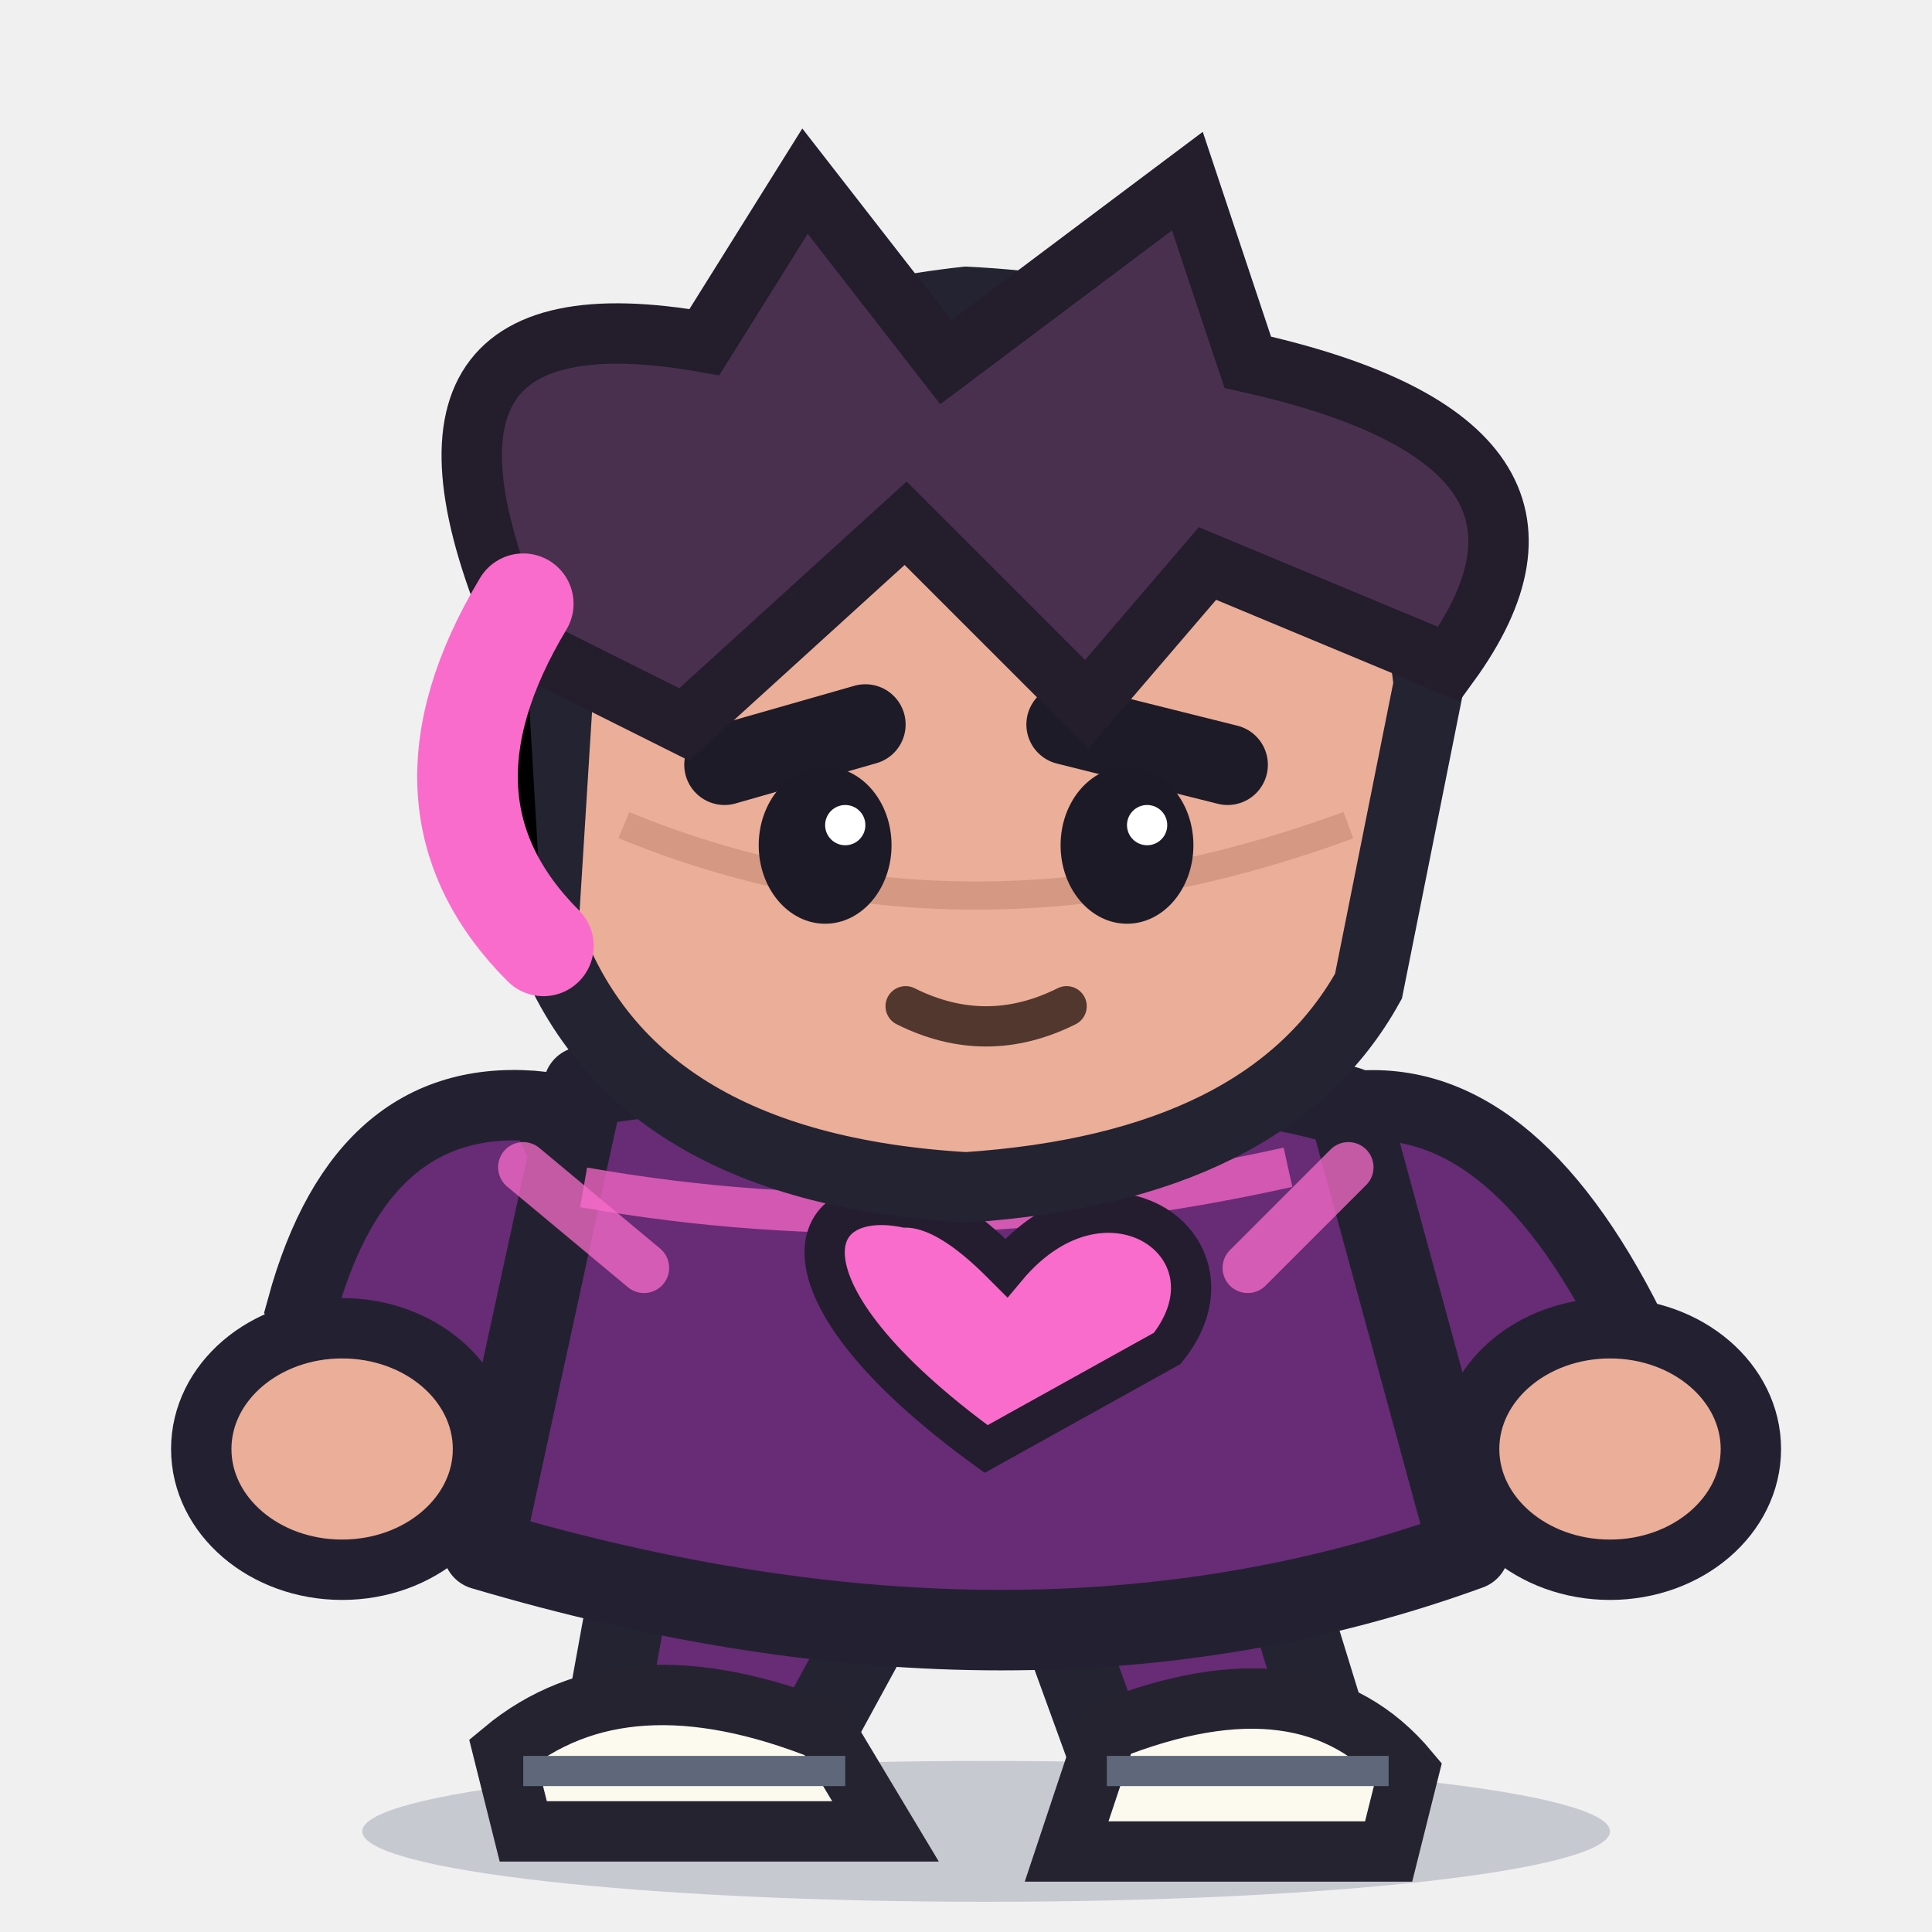
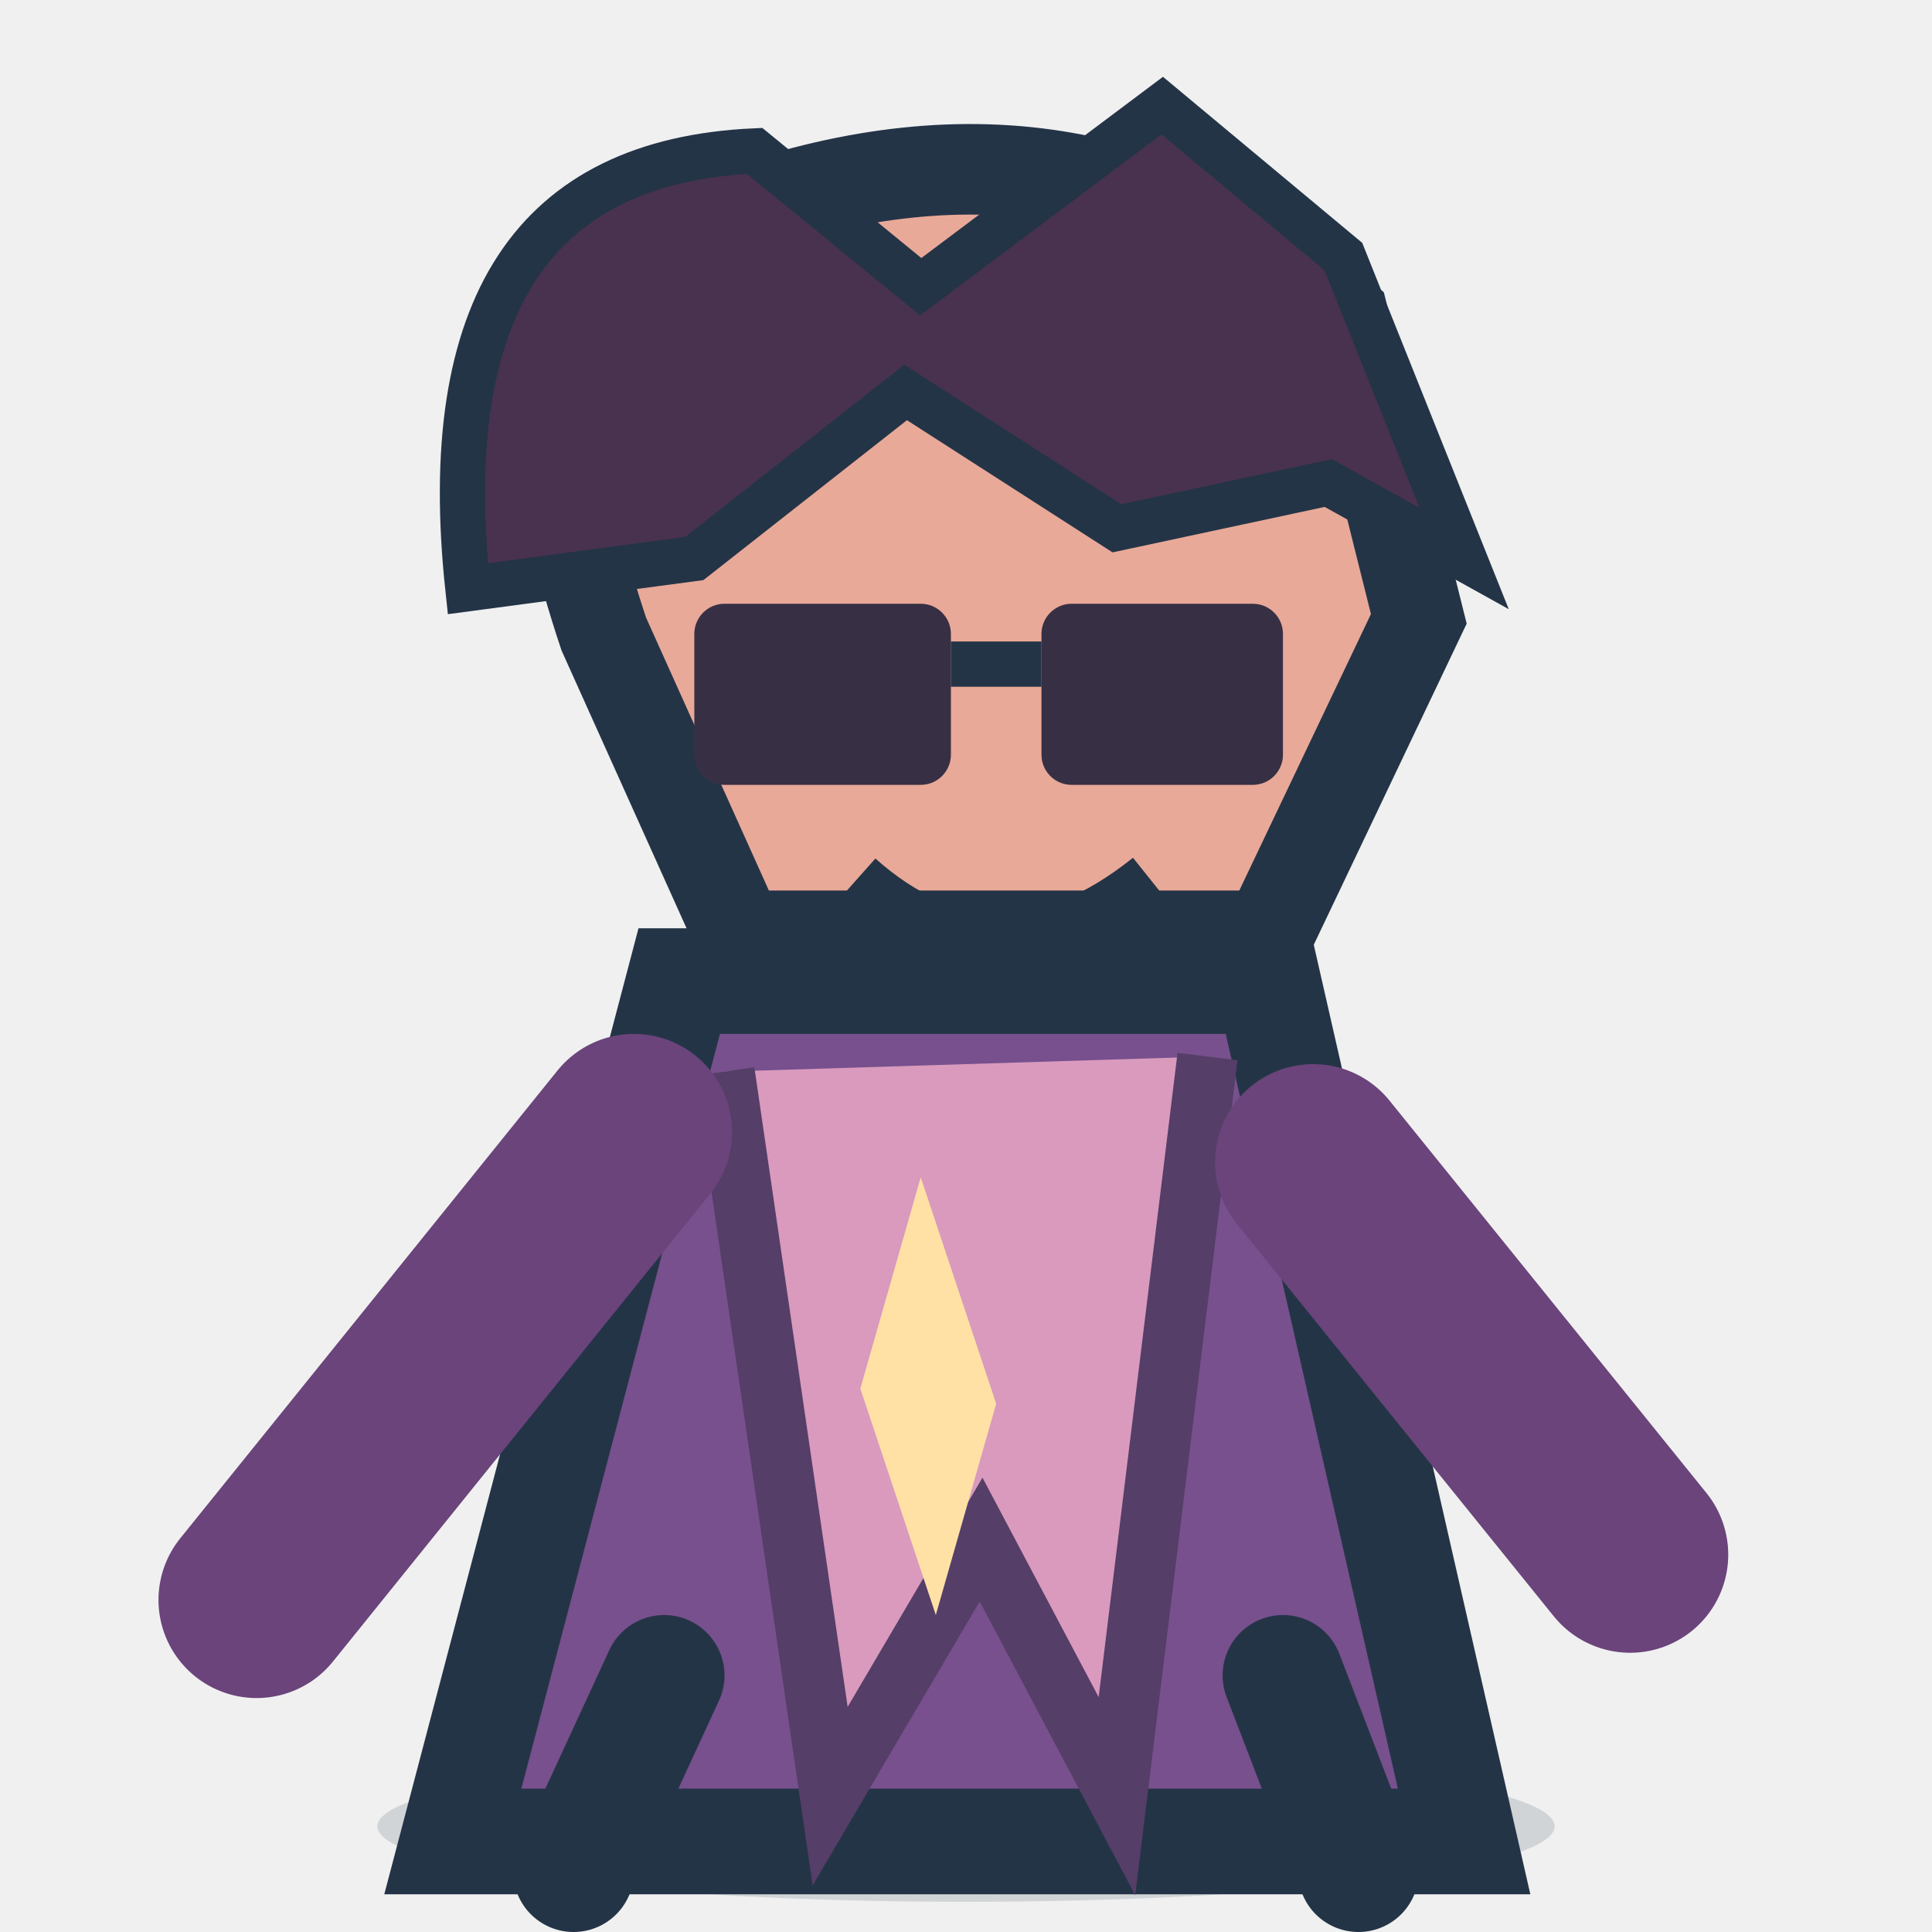
- <svg xmlns="http://www.w3.org/2000/svg" width="96" height="96" viewBox="0 0 96 96">
-   <ellipse cx="49" cy="91" rx="31" ry="3.5" fill="#212D50" opacity=".20" />
-   <path d="M32 75 L30 86 L40 87 L46 76Z M51 76 L55 87 L66 86 L62 73Z" fill="#672C75" stroke="#242332" stroke-width="4" stroke-linejoin="round" />
-   <path d="M25 87 Q31 82 41 86 L44 91 L26 91Z M55 86 Q65 82 70 88 L69 92 L53 92Z" fill="#FCFAEF" stroke="#252330" stroke-width="3" />
-   <path d="M26 88 H42 M55 88 H69" stroke="#5F687B" stroke-width="1.5" />
-   <path d="M27 55 Q18 54 15 65 L19 72 Q26 74 32 66Z M67 55 Q75 54 81 66 L77 72 Q69 74 63 67Z" fill="#672C75" stroke="#232131" stroke-width="3.5" />
-   <ellipse cx="17" cy="72" rx="7" ry="6" fill="#EBAE98" stroke="#232131" stroke-width="3" />
-   <ellipse cx="80" cy="72" rx="7" ry="6" fill="#EBAE98" stroke="#232131" stroke-width="3" />
-   <path d="M29 54 Q40 52 48 56 Q57 52 67 55 L73 77 Q51 85 24 77Z" fill="#672C75" stroke="#232131" stroke-width="4" stroke-linejoin="round" />
-   <path d="M29 59 Q46 62 64 58" fill="none" stroke="#EE63C0" stroke-width="2" opacity=".8" />
-   <path d="M49 72 C38 64 40 59 45 60 C47 60 49 62 50 63 C55 57 62 62 58 67 Z" fill="#FA6CCB" stroke="#231D2F" stroke-width="2" />
-   <path d="M28 30 Q30 17 48 15 Q69 16 71 34 L68 49 Q63 58 48 59 Q31 58 27 46Z" fill="#EBAE98" stroke="#232332" stroke-width="3.5" />
-   <path d="M31 41 q17 7 36 0" fill="none" stroke="#B57765" stroke-width="1.4" opacity=".4" />
-   <path d="M36 38 l7 -2 M53 36 l8 2" stroke="#1D1B27" stroke-width="4" stroke-linecap="round" />
-   <ellipse cx="41" cy="42" rx="3.3" ry="3.9" fill="#1C1A27" />
-   <ellipse cx="56" cy="42" rx="3.3" ry="3.9" fill="#1C1A27" />
-   <circle cx="42" cy="41" r="1" fill="#fff" />
-   <circle cx="57" cy="41" r="1" fill="#fff" />
-   <path d="M45 50 Q49 52 53 50" stroke="#51372D" stroke-width="2" fill="none" stroke-linecap="round" />
-   <path d="M26 32 Q18 14 35 17 L40 9 L47 18 L59 9 L62 18 Q80 22 72 33 L60 28 L54 35 L45 26 L34 36Z" fill="#49304E" stroke="#231D2C" stroke-width="3" />
-   <path d="M26 30 Q20 40 27 47" stroke="#FA6CCB" stroke-width="5" stroke-linecap="round" />
-   <path d="M26 58 l6 5 M67 58 l-5 5" stroke="#FA6CCB" stroke-width="2.5" stroke-linecap="round" opacity=".75" />
+ <svg xmlns="http://www.w3.org/2000/svg" width="128" height="128" viewBox="0 0 128 128">
+   <ellipse cx="64" cy="121" rx="39" ry="5" fill="#1C3544" opacity=".15" />
+   <g transform="translate(0 0) rotate(0 64 72)">
+     <path d="M45 65L84 65L97 122H30Z" fill="#77508D" stroke="#243447" stroke-width="7" />
+     <path d="M48 71L55 119L65 102L74 119L80 70" fill="#D99ABD" stroke="#553E67" stroke-width="4" />
+     <path d="M61 78L66 93L62 107L57 92Z" fill="#FFE1A6" />
+     <path d="M42 75L17 106M87 77L108 103" stroke="#6A447B" stroke-width="13" stroke-linecap="round" />
+     <path d="M40 42Q31 15 49 14Q72 6 89 21L94 41L84 62H49Z" fill="#E9A998" stroke="#243447" stroke-width="6" />
+     <path d="M31 39Q28 11 50 10L61 19L77 7L89 17L97 37L88 32L74 35L60 26L46 37Z" fill="#49324F" stroke="#243447" stroke-width="3" />
+     <rect x="46" y="40" width="17" height="12" rx="2" fill="#373044" />
+     <rect x="69" y="40" width="16" height="12" rx="2" fill="#373044" />
+     <path d="M63 44h6M57 58q9 8 19 0" stroke="#243447" stroke-width="3" fill="none" />
+     <path d="M44 111L38 124 M85 111L90 124" stroke="#243447" stroke-width="8" stroke-linecap="round" />
+   </g>
</svg>
